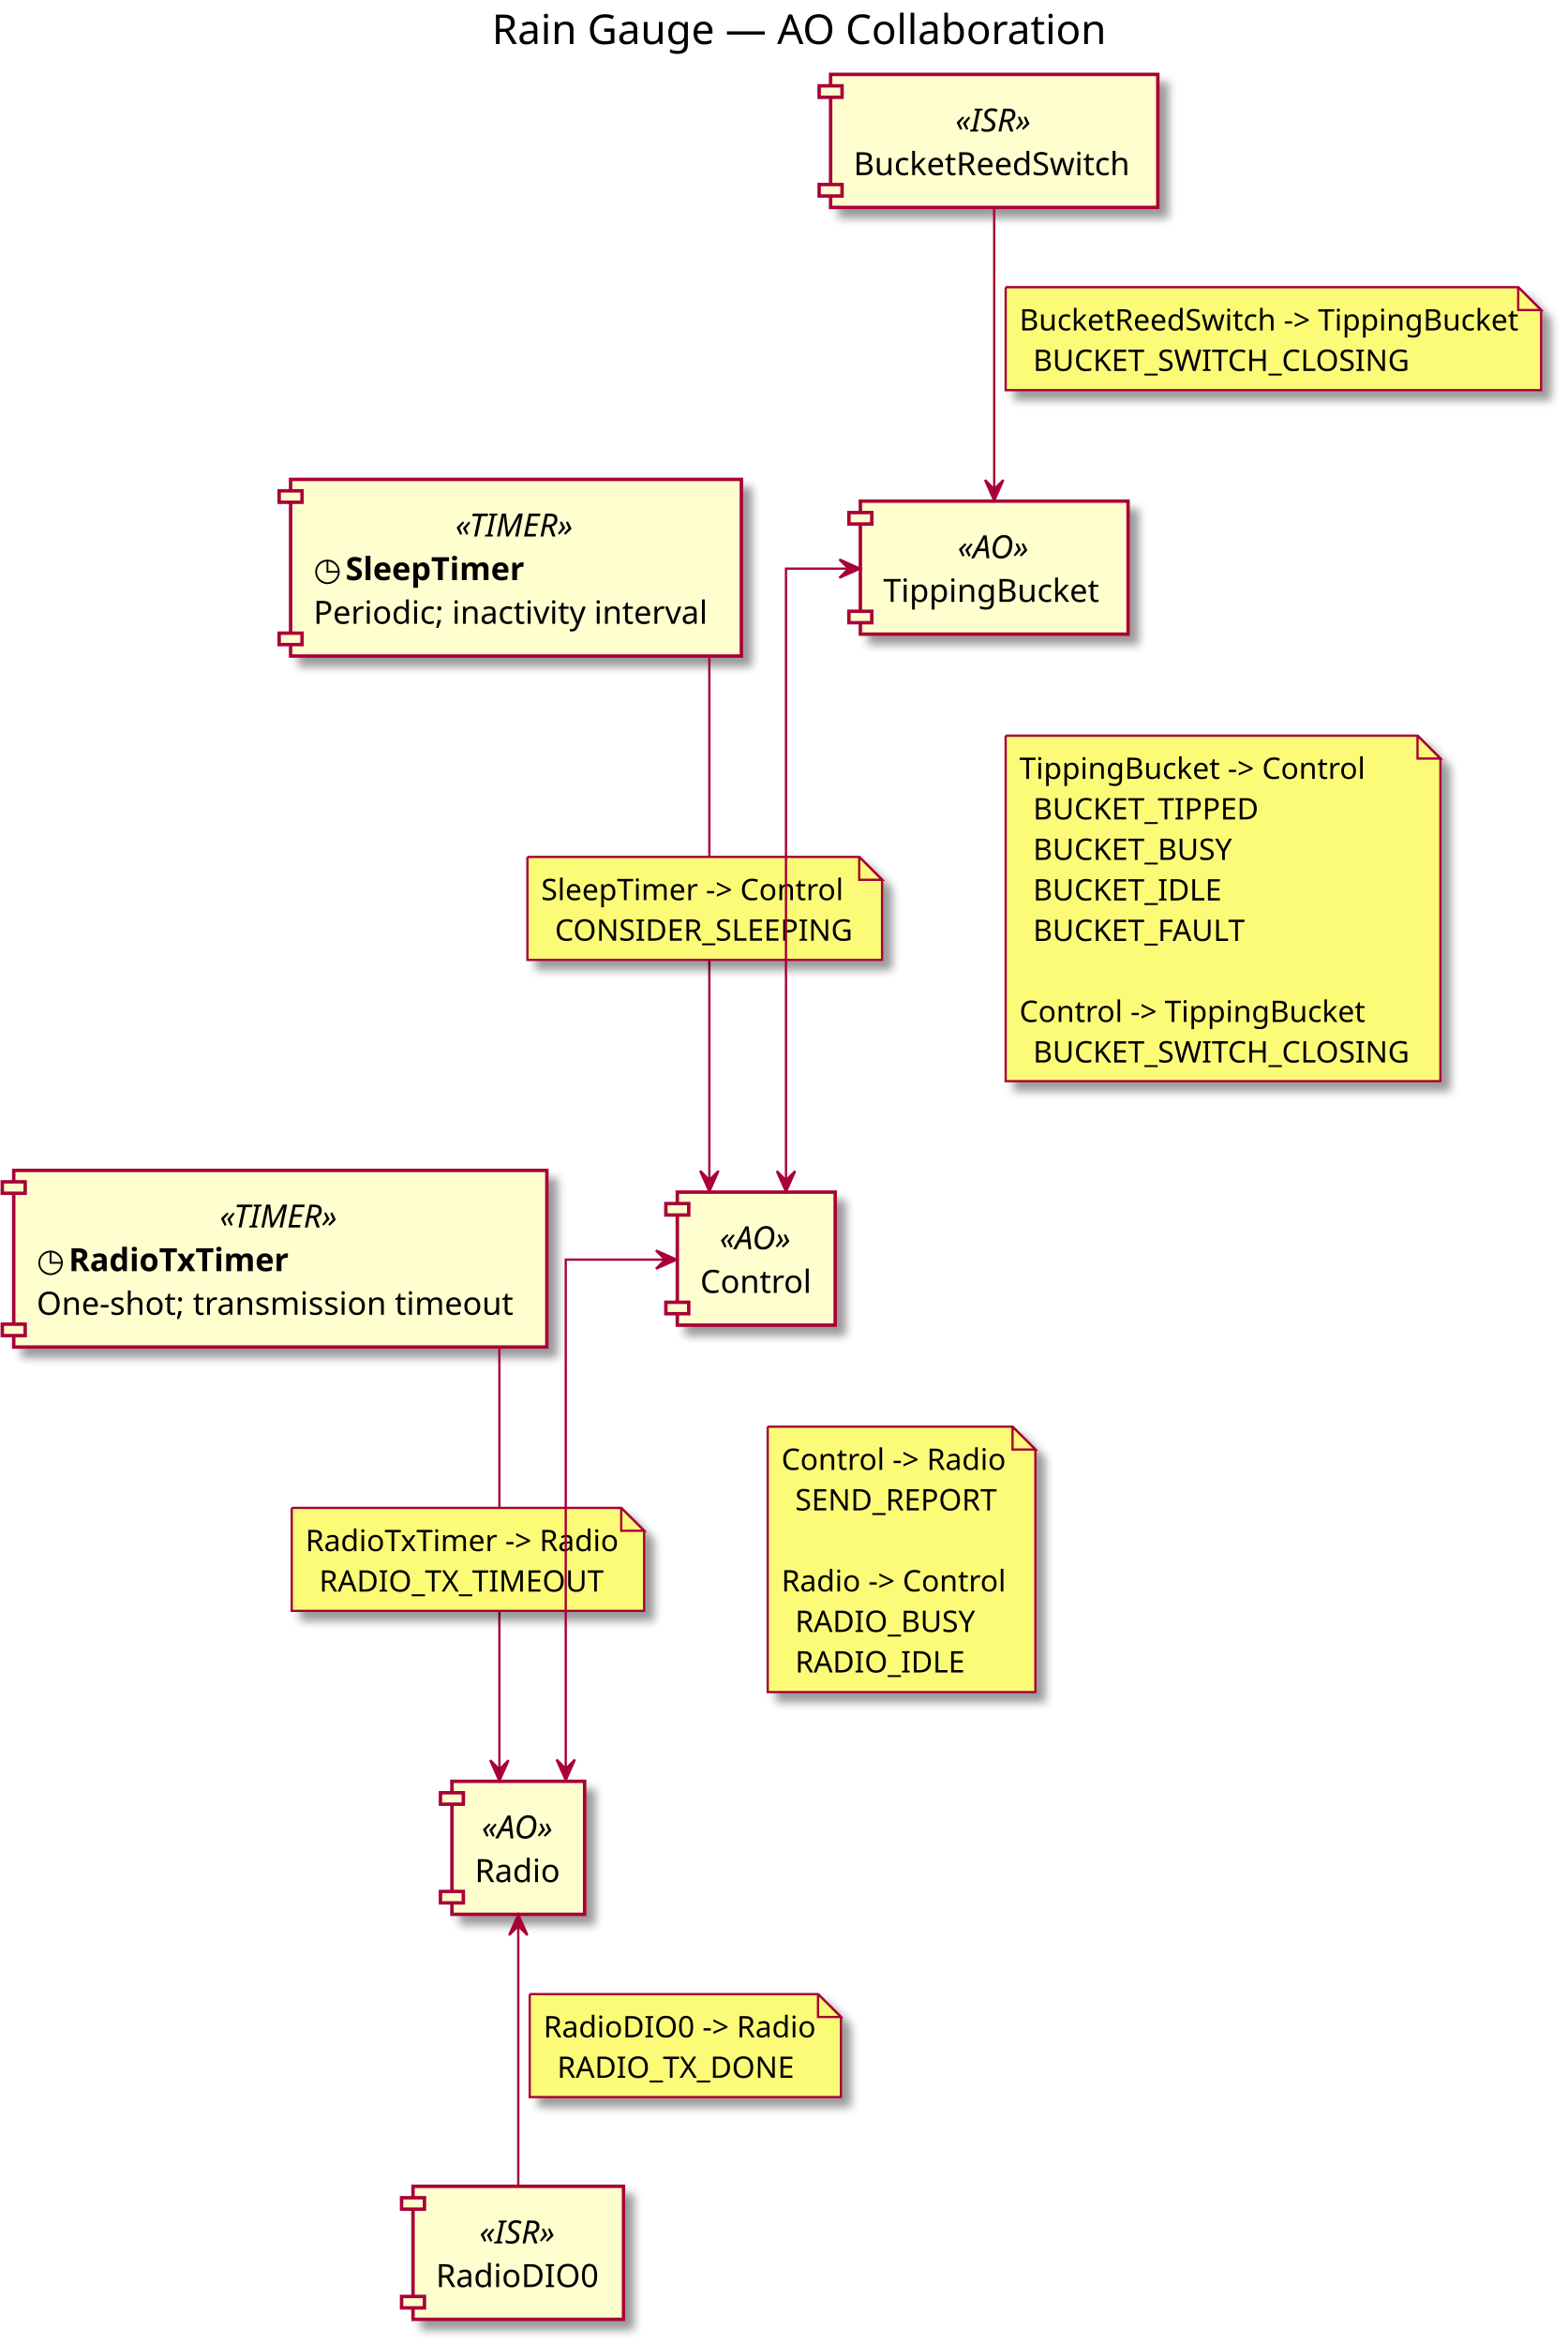
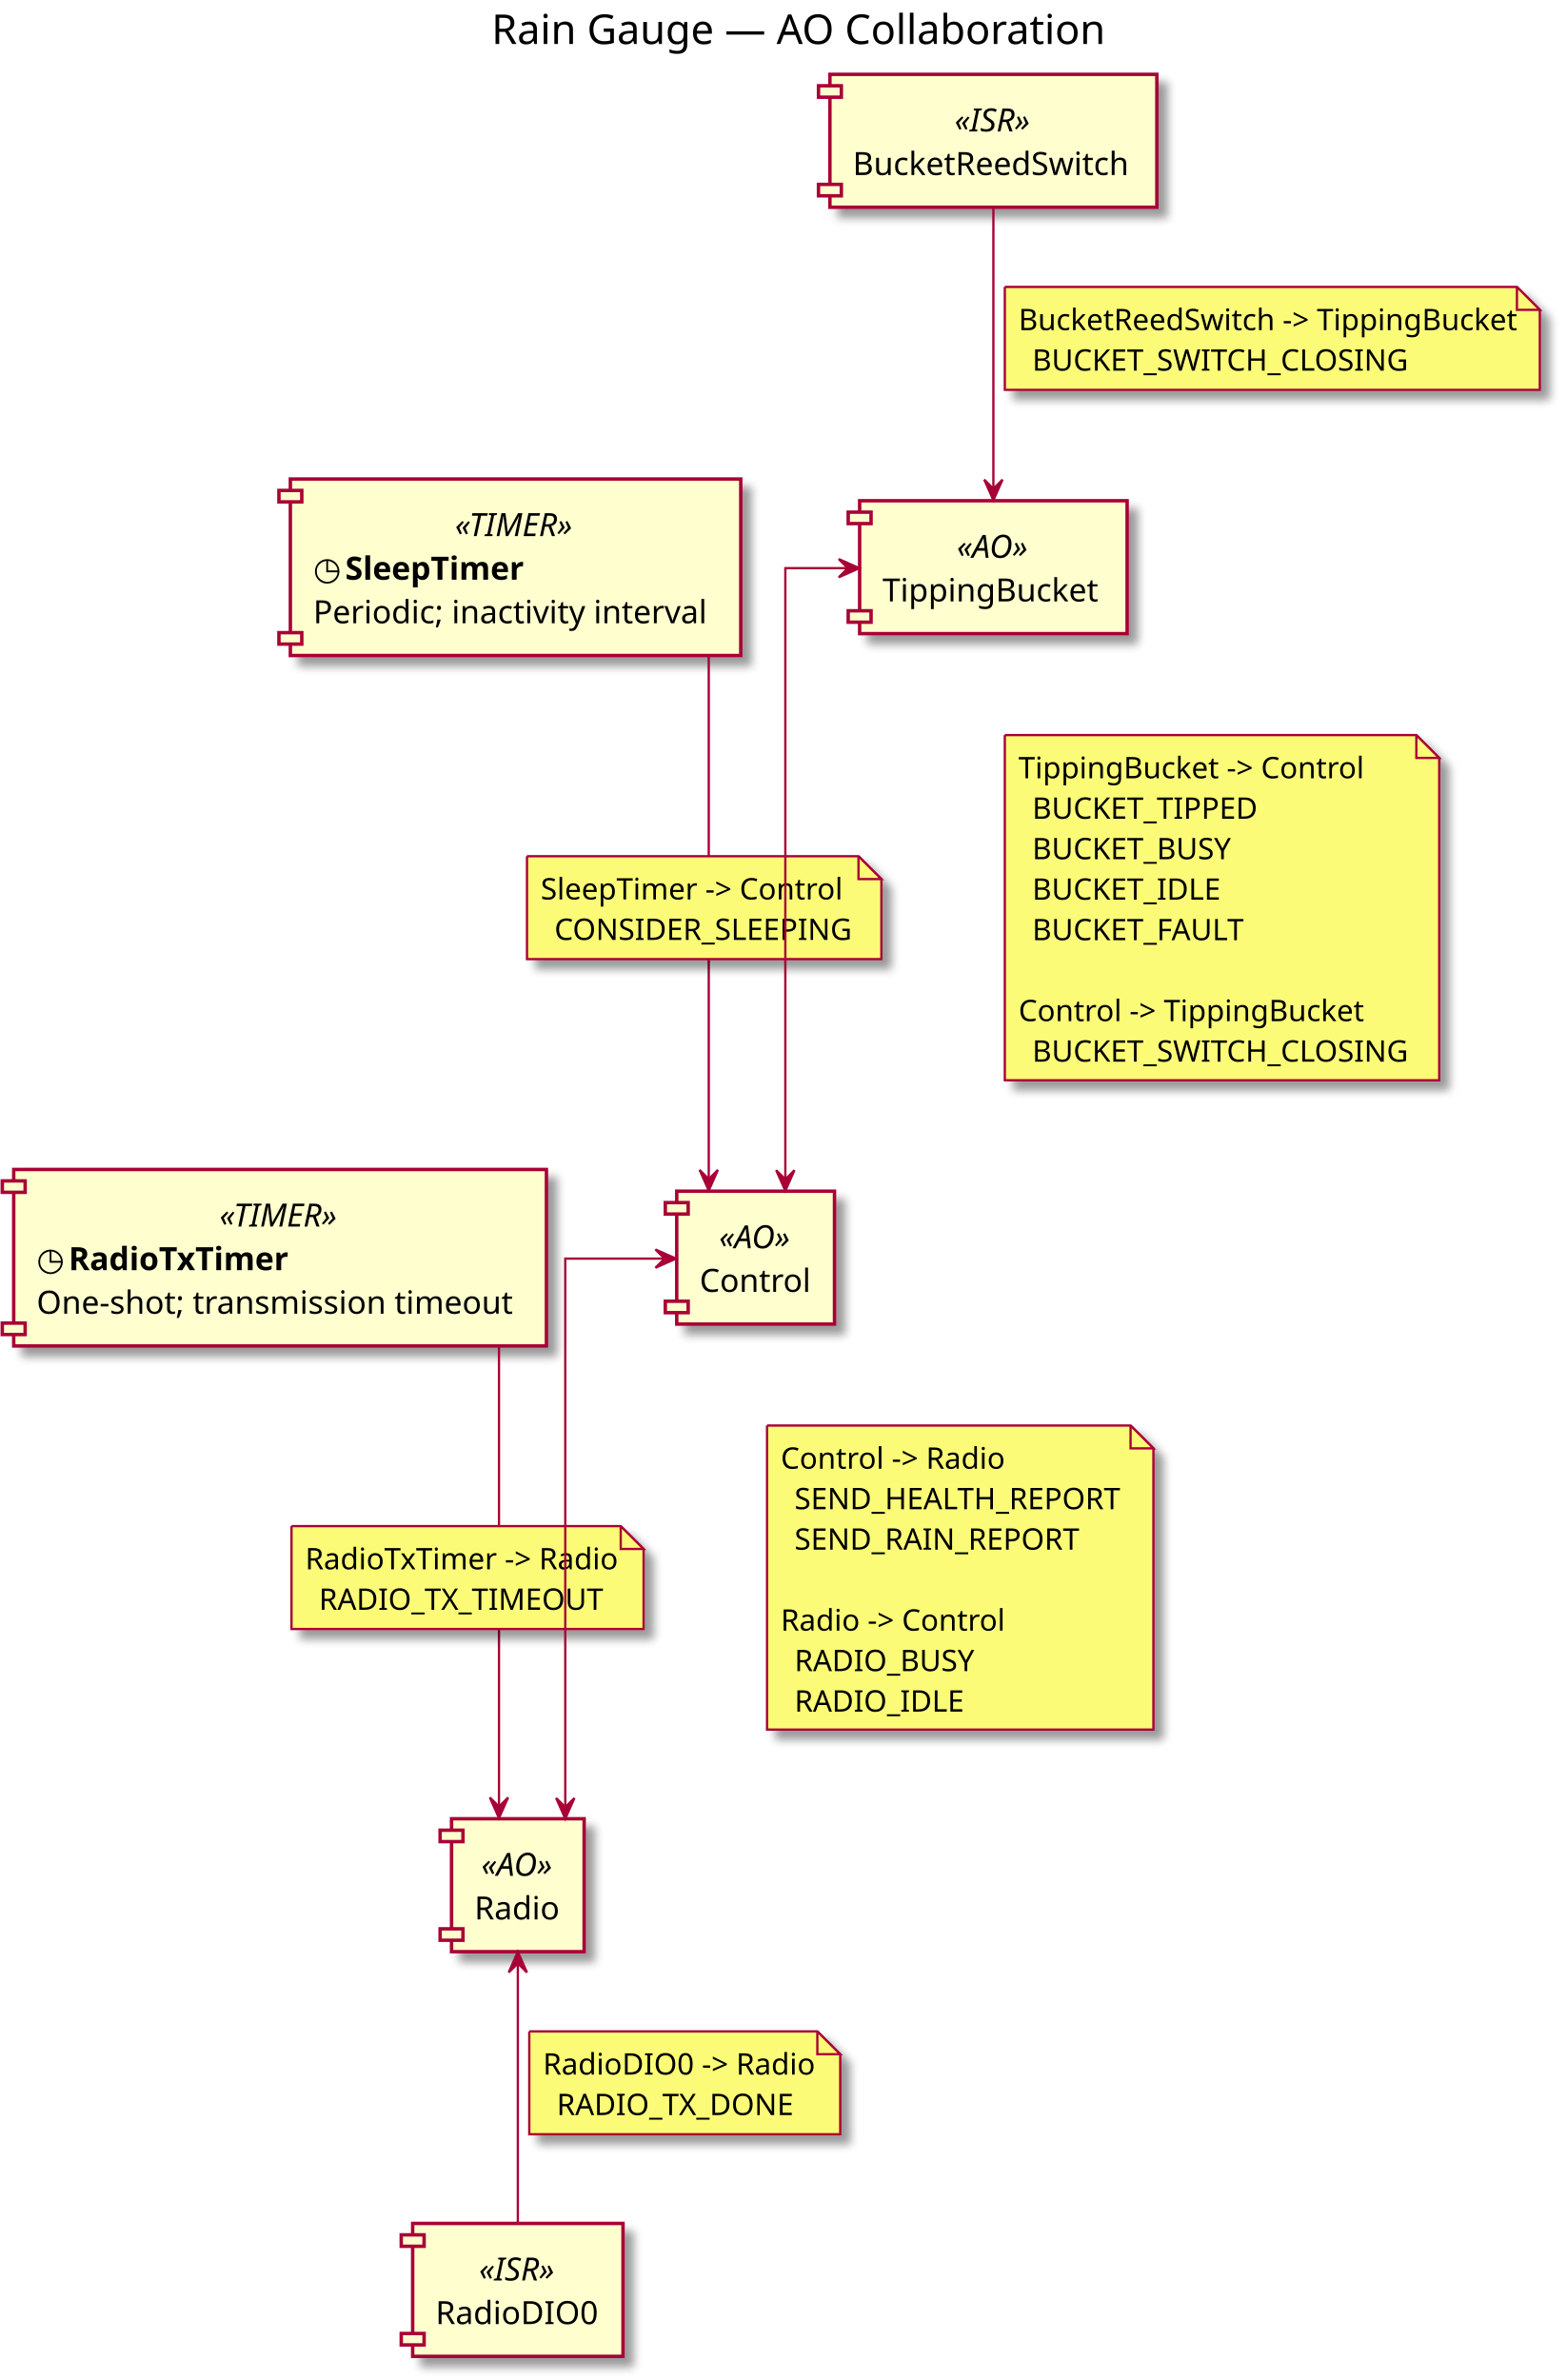
- <svg xmlns="http://www.w3.org/2000/svg" contentScriptType="application/ecmascript" contentStyleType="text/css" height="1024px" preserveAspectRatio="none" style="width:685px;height:1024px;" version="1.1" viewBox="0 0 685 1024" width="685px" zoomAndPan="magnify">
+ <svg xmlns="http://www.w3.org/2000/svg" contentScriptType="application/ecmascript" contentStyleType="text/css" height="1041px" preserveAspectRatio="none" style="width:685px;height:1041px;" version="1.1" viewBox="0 0 685 1041" width="685px" zoomAndPan="magnify">
  <defs>
-     <filter height="300%" id="f8ee6qeb3s4f1" width="300%" x="-1" y="-1">
+     <filter height="300%" id="fjom1qrambvut" width="300%" x="-1" y="-1">
      <feGaussianBlur result="blurOut" stdDeviation="2.0" />
      <feColorMatrix in="blurOut" result="blurOut2" type="matrix" values="0 0 0 0 0 0 0 0 0 0 0 0 0 0 0 0 0 0 .4 0" />
      <feOffset dx="4.0" dy="4.0" in="blurOut2" result="blurOut3" />
      <feBlend in="SourceGraphic" in2="blurOut3" mode="normal" />
    </filter>
  </defs>
  <g>
    <text fill="#000000" font-family="sans-serif" font-size="18" lengthAdjust="spacingAndGlyphs" textLength="271" x="215" y="19.242">Rain Gauge — AO Collaboration</text>
-     <rect fill="#FEFECE" filter="url(#f8ee6qeb3s4f1)" height="58.136" style="stroke: #A80036; stroke-width: 1.5;" width="117" x="376" y="219.016" />
+     <rect fill="#FEFECE" filter="url(#fjom1qrambvut)" height="58.136" style="stroke: #A80036; stroke-width: 1.5;" width="117" x="376" y="219.016" />
    <rect fill="#FEFECE" height="5" style="stroke: #A80036; stroke-width: 1.5;" width="10" x="371" y="224.016" />
    <rect fill="#FEFECE" height="5" style="stroke: #A80036; stroke-width: 1.5;" width="10" x="371" y="267.152" />
    <text fill="#000000" font-family="sans-serif" font-size="14" font-style="italic" lengthAdjust="spacingAndGlyphs" textLength="32" x="418.5" y="243.982">«AO»</text>
    <text fill="#000000" font-family="sans-serif" font-size="14" lengthAdjust="spacingAndGlyphs" textLength="97" x="386" y="263.05">TippingBucket</text>
-     <rect fill="#FEFECE" filter="url(#f8ee6qeb3s4f1)" height="58.136" style="stroke: #A80036; stroke-width: 1.5;" width="69" x="296" y="521.016" />
+     <rect fill="#FEFECE" filter="url(#fjom1qrambvut)" height="58.136" style="stroke: #A80036; stroke-width: 1.5;" width="69" x="296" y="521.016" />
    <rect fill="#FEFECE" height="5" style="stroke: #A80036; stroke-width: 1.5;" width="10" x="291" y="526.016" />
    <rect fill="#FEFECE" height="5" style="stroke: #A80036; stroke-width: 1.5;" width="10" x="291" y="569.152" />
    <text fill="#000000" font-family="sans-serif" font-size="14" font-style="italic" lengthAdjust="spacingAndGlyphs" textLength="32" x="314.5" y="545.982">«AO»</text>
    <text fill="#000000" font-family="sans-serif" font-size="14" lengthAdjust="spacingAndGlyphs" textLength="49" x="306" y="565.05">Control</text>
-     <rect fill="#FEFECE" filter="url(#f8ee6qeb3s4f1)" height="58.136" style="stroke: #A80036; stroke-width: 1.5;" width="58" x="197.5" y="778.516" />
-     <rect fill="#FEFECE" height="5" style="stroke: #A80036; stroke-width: 1.5;" width="10" x="192.5" y="783.516" />
-     <rect fill="#FEFECE" height="5" style="stroke: #A80036; stroke-width: 1.5;" width="10" x="192.5" y="826.652" />
-     <text fill="#000000" font-family="sans-serif" font-size="14" font-style="italic" lengthAdjust="spacingAndGlyphs" textLength="32" x="210.5" y="803.482">«AO»</text>
-     <text fill="#000000" font-family="sans-serif" font-size="14" lengthAdjust="spacingAndGlyphs" textLength="38" x="207.5" y="822.55">Radio</text>
-     <rect fill="#FEFECE" filter="url(#f8ee6qeb3s4f1)" height="58.136" style="stroke: #A80036; stroke-width: 1.5;" width="143" x="363" y="32.516" />
+     <rect fill="#FEFECE" filter="url(#fjom1qrambvut)" height="58.136" style="stroke: #A80036; stroke-width: 1.5;" width="58" x="197.5" y="795.516" />
+     <rect fill="#FEFECE" height="5" style="stroke: #A80036; stroke-width: 1.5;" width="10" x="192.5" y="800.516" />
+     <rect fill="#FEFECE" height="5" style="stroke: #A80036; stroke-width: 1.5;" width="10" x="192.5" y="843.652" />
+     <text fill="#000000" font-family="sans-serif" font-size="14" font-style="italic" lengthAdjust="spacingAndGlyphs" textLength="32" x="210.5" y="820.482">«AO»</text>
+     <text fill="#000000" font-family="sans-serif" font-size="14" lengthAdjust="spacingAndGlyphs" textLength="38" x="207.5" y="839.55">Radio</text>
+     <rect fill="#FEFECE" filter="url(#fjom1qrambvut)" height="58.136" style="stroke: #A80036; stroke-width: 1.5;" width="143" x="363" y="32.516" />
    <rect fill="#FEFECE" height="5" style="stroke: #A80036; stroke-width: 1.5;" width="10" x="358" y="37.516" />
    <rect fill="#FEFECE" height="5" style="stroke: #A80036; stroke-width: 1.5;" width="10" x="358" y="80.652" />
    <text fill="#000000" font-family="sans-serif" font-size="14" font-style="italic" lengthAdjust="spacingAndGlyphs" textLength="34" x="417.5" y="57.482">«ISR»</text>
    <text fill="#000000" font-family="sans-serif" font-size="14" lengthAdjust="spacingAndGlyphs" textLength="123" x="373" y="76.55">BucketReedSwitch</text>
-     <rect fill="#FEFECE" filter="url(#f8ee6qeb3s4f1)" height="58.136" style="stroke: #A80036; stroke-width: 1.5;" width="92" x="180.5" y="955.516" />
-     <rect fill="#FEFECE" height="5" style="stroke: #A80036; stroke-width: 1.5;" width="10" x="175.5" y="960.516" />
-     <rect fill="#FEFECE" height="5" style="stroke: #A80036; stroke-width: 1.5;" width="10" x="175.5" y="1003.652" />
-     <text fill="#000000" font-family="sans-serif" font-size="14" font-style="italic" lengthAdjust="spacingAndGlyphs" textLength="34" x="209.5" y="980.482">«ISR»</text>
-     <text fill="#000000" font-family="sans-serif" font-size="14" lengthAdjust="spacingAndGlyphs" textLength="72" x="190.5" y="999.55">RadioDIO0</text>
-     <rect fill="#FEFECE" filter="url(#f8ee6qeb3s4f1)" height="77.204" style="stroke: #A80036; stroke-width: 1.5;" width="197" x="127" y="209.516" />
+     <rect fill="#FEFECE" filter="url(#fjom1qrambvut)" height="58.136" style="stroke: #A80036; stroke-width: 1.5;" width="92" x="180.5" y="972.516" />
+     <rect fill="#FEFECE" height="5" style="stroke: #A80036; stroke-width: 1.5;" width="10" x="175.5" y="977.516" />
+     <rect fill="#FEFECE" height="5" style="stroke: #A80036; stroke-width: 1.5;" width="10" x="175.5" y="1020.652" />
+     <text fill="#000000" font-family="sans-serif" font-size="14" font-style="italic" lengthAdjust="spacingAndGlyphs" textLength="34" x="209.5" y="997.482">«ISR»</text>
+     <text fill="#000000" font-family="sans-serif" font-size="14" lengthAdjust="spacingAndGlyphs" textLength="72" x="190.5" y="1016.55">RadioDIO0</text>
+     <rect fill="#FEFECE" filter="url(#fjom1qrambvut)" height="77.204" style="stroke: #A80036; stroke-width: 1.5;" width="197" x="127" y="209.516" />
    <rect fill="#FEFECE" height="5" style="stroke: #A80036; stroke-width: 1.5;" width="10" x="122" y="214.516" />
    <rect fill="#FEFECE" height="5" style="stroke: #A80036; stroke-width: 1.5;" width="10" x="122" y="276.72" />
    <text fill="#000000" font-family="sans-serif" font-size="14" font-style="italic" lengthAdjust="spacingAndGlyphs" textLength="53" x="199" y="234.482">«TIMER»</text>
    <text fill="#000000" font-family="sans-serif" font-size="14" lengthAdjust="spacingAndGlyphs" textLength="10" x="137" y="253.55">◷</text>
    <text fill="#000000" font-family="sans-serif" font-size="14" font-weight="bold" lengthAdjust="spacingAndGlyphs" textLength="77" x="151" y="253.55">SleepTimer</text>
    <text fill="#000000" font-family="sans-serif" font-size="14" lengthAdjust="spacingAndGlyphs" textLength="177" x="137" y="272.618">Periodic; inactivity interval</text>
-     <rect fill="#FEFECE" filter="url(#f8ee6qeb3s4f1)" height="77.204" style="stroke: #A80036; stroke-width: 1.5;" width="233" x="6" y="511.516" />
+     <rect fill="#FEFECE" filter="url(#fjom1qrambvut)" height="77.204" style="stroke: #A80036; stroke-width: 1.5;" width="233" x="6" y="511.516" />
    <rect fill="#FEFECE" height="5" style="stroke: #A80036; stroke-width: 1.5;" width="10" x="1" y="516.516" />
    <rect fill="#FEFECE" height="5" style="stroke: #A80036; stroke-width: 1.5;" width="10" x="1" y="578.72" />
    <text fill="#000000" font-family="sans-serif" font-size="14" font-style="italic" lengthAdjust="spacingAndGlyphs" textLength="53" x="96" y="536.482">«TIMER»</text>
    <text fill="#000000" font-family="sans-serif" font-size="14" lengthAdjust="spacingAndGlyphs" textLength="10" x="16" y="555.55">◷</text>
    <text fill="#000000" font-family="sans-serif" font-size="14" font-weight="bold" lengthAdjust="spacingAndGlyphs" textLength="95" x="30" y="555.55">RadioTxTimer</text>
    <text fill="#000000" font-family="sans-serif" font-size="14" lengthAdjust="spacingAndGlyphs" textLength="213" x="16" y="574.618">One-shot; transmission timeout</text>
    <path d="M310,286.576 C310,286.576 310,515.726 310,515.726 " fill="none" id="SleepTimer-&gt;Control" style="stroke: #A80036; stroke-width: 1.0;" />
    <polygon fill="#A80036" points="310,520.726,314,511.726,310,515.726,306,511.726,310,520.726" style="stroke: #A80036; stroke-width: 1.0;" />
-     <path d="M230.5,374.516 L230.5,419.516 L385.5,419.516 L385.5,384.516 L375.5,374.516 L230.5,374.516 " fill="#FBFB77" filter="url(#f8ee6qeb3s4f1)" style="stroke: #A80036; stroke-width: 1.0;" />
+     <path d="M230.5,374.516 L230.5,419.516 L385.5,419.516 L385.5,384.516 L375.5,374.516 L230.5,374.516 " fill="#FBFB77" filter="url(#fjom1qrambvut)" style="stroke: #A80036; stroke-width: 1.0;" />
    <path d="M375.5,374.516 L375.5,384.516 L385.5,384.516 L375.5,374.516 " fill="#FBFB77" style="stroke: #A80036; stroke-width: 1.0;" />
    <text fill="#000000" font-family="sans-serif" font-size="13" lengthAdjust="spacingAndGlyphs" textLength="128" x="236.5" y="393.413">SleepTimer -&gt; Control</text>
    <text fill="#000000" font-family="sans-serif" font-size="13" lengthAdjust="spacingAndGlyphs" textLength="128" x="242.5" y="411.119">CONSIDER_SLEEPING</text>
-     <path d="M218.25,588.566 C218.25,588.566 218.25,773.316 218.25,773.316 " fill="none" id="RadioTxTimer-&gt;Radio" style="stroke: #A80036; stroke-width: 1.0;" />
-     <polygon fill="#A80036" points="218.25,778.316,222.25,769.316,218.25,773.316,214.25,769.316,218.25,778.316" style="stroke: #A80036; stroke-width: 1.0;" />
-     <path d="M127.5,659.016 L127.5,704.016 L281.5,704.016 L281.5,669.016 L271.5,659.016 L127.5,659.016 " fill="#FBFB77" filter="url(#f8ee6qeb3s4f1)" style="stroke: #A80036; stroke-width: 1.0;" />
-     <path d="M271.5,659.016 L271.5,669.016 L281.5,669.016 L271.5,659.016 " fill="#FBFB77" style="stroke: #A80036; stroke-width: 1.0;" />
-     <text fill="#000000" font-family="sans-serif" font-size="13" lengthAdjust="spacingAndGlyphs" textLength="133" x="133.5" y="677.913">RadioTxTimer -&gt; Radio</text>
-     <text fill="#000000" font-family="sans-serif" font-size="13" lengthAdjust="spacingAndGlyphs" textLength="123" x="139.5" y="695.619">RADIO_TX_TIMEOUT</text>
+     <path d="M218.25,588.766 C218.25,588.766 218.25,790.216 218.25,790.216 " fill="none" id="RadioTxTimer-&gt;Radio" style="stroke: #A80036; stroke-width: 1.0;" />
+     <polygon fill="#A80036" points="218.25,795.216,222.25,786.216,218.25,790.216,214.25,786.216,218.25,795.216" style="stroke: #A80036; stroke-width: 1.0;" />
+     <path d="M127.5,667.516 L127.5,712.516 L281.5,712.516 L281.5,677.516 L271.5,667.516 L127.5,667.516 " fill="#FBFB77" filter="url(#fjom1qrambvut)" style="stroke: #A80036; stroke-width: 1.0;" />
+     <path d="M271.5,667.516 L271.5,677.516 L281.5,677.516 L271.5,667.516 " fill="#FBFB77" style="stroke: #A80036; stroke-width: 1.0;" />
+     <text fill="#000000" font-family="sans-serif" font-size="13" lengthAdjust="spacingAndGlyphs" textLength="133" x="133.5" y="686.413">RadioTxTimer -&gt; Radio</text>
+     <text fill="#000000" font-family="sans-serif" font-size="13" lengthAdjust="spacingAndGlyphs" textLength="123" x="139.5" y="704.119">RADIO_TX_TIMEOUT</text>
    <path d="M434.5,90.656 C434.5,90.656 434.5,213.776 434.5,213.776 " fill="none" id="BucketReedSwitch-&gt;TippingBucket" style="stroke: #A80036; stroke-width: 1.0;" />
    <polygon fill="#A80036" points="434.5,218.776,438.5,209.776,434.5,213.776,430.5,209.776,434.5,218.776" style="stroke: #A80036; stroke-width: 1.0;" />
-     <path d="M439.5,125.516 L439.5,170.516 L673.5,170.516 L673.5,135.516 L663.5,125.516 L439.5,125.516 " fill="#FBFB77" filter="url(#f8ee6qeb3s4f1)" style="stroke: #A80036; stroke-width: 1.0;" />
+     <path d="M439.5,125.516 L439.5,170.516 L673.5,170.516 L673.5,135.516 L663.5,125.516 L439.5,125.516 " fill="#FBFB77" filter="url(#fjom1qrambvut)" style="stroke: #A80036; stroke-width: 1.0;" />
    <path d="M663.5,125.516 L663.5,135.516 L673.5,135.516 L663.5,125.516 " fill="#FBFB77" style="stroke: #A80036; stroke-width: 1.0;" />
    <text fill="#000000" font-family="sans-serif" font-size="13" lengthAdjust="spacingAndGlyphs" textLength="213" x="445.5" y="144.413">BucketReedSwitch -&gt; TippingBucket</text>
    <text fill="#000000" font-family="sans-serif" font-size="13" lengthAdjust="spacingAndGlyphs" textLength="163" x="451.5" y="162.119">BUCKET_SWITCH_CLOSING</text>
    <path d="M370.84,248.516 C370.84,248.516 343.5,248.516 343.5,248.516 C343.5,248.516 343.5,515.836 343.5,515.836 " fill="none" id="TippingBucket-Control" style="stroke: #A80036; stroke-width: 1.0;" />
    <polygon fill="#A80036" points="343.5,520.836,347.5,511.836,343.5,515.836,339.5,511.836,343.5,520.836" style="stroke: #A80036; stroke-width: 1.0;" />
    <polygon fill="#A80036" points="375.84,248.516,366.84,244.516,370.84,248.516,366.84,252.516,375.84,248.516" style="stroke: #A80036; stroke-width: 1.0;" />
-     <path d="M439.5,321.516 L439.5,472.516 L629.5,472.516 L629.5,331.516 L619.5,321.516 L439.5,321.516 " fill="#FBFB77" filter="url(#f8ee6qeb3s4f1)" style="stroke: #A80036; stroke-width: 1.0;" />
+     <path d="M439.5,321.516 L439.5,472.516 L629.5,472.516 L629.5,331.516 L619.5,321.516 L439.5,321.516 " fill="#FBFB77" filter="url(#fjom1qrambvut)" style="stroke: #A80036; stroke-width: 1.0;" />
    <path d="M619.5,321.516 L619.5,331.516 L629.5,331.516 L619.5,321.516 " fill="#FBFB77" style="stroke: #A80036; stroke-width: 1.0;" />
    <text fill="#000000" font-family="sans-serif" font-size="13" lengthAdjust="spacingAndGlyphs" textLength="148" x="445.5" y="340.413">TippingBucket -&gt; Control</text>
    <text fill="#000000" font-family="sans-serif" font-size="13" lengthAdjust="spacingAndGlyphs" textLength="97" x="451.5" y="358.119">BUCKET_TIPPED</text>
    <text fill="#000000" font-family="sans-serif" font-size="13" lengthAdjust="spacingAndGlyphs" textLength="86" x="451.5" y="375.825">BUCKET_BUSY</text>
    <text fill="#000000" font-family="sans-serif" font-size="13" lengthAdjust="spacingAndGlyphs" textLength="81" x="451.5" y="393.531">BUCKET_IDLE</text>
    <text fill="#000000" font-family="sans-serif" font-size="13" lengthAdjust="spacingAndGlyphs" textLength="93" x="451.5" y="411.237">BUCKET_FAULT</text>
    <text fill="#000000" font-family="sans-serif" font-size="13" lengthAdjust="spacingAndGlyphs" textLength="0" x="448.5" y="428.943" />
    <text fill="#000000" font-family="sans-serif" font-size="13" lengthAdjust="spacingAndGlyphs" textLength="148" x="445.5" y="446.649">Control -&gt; TippingBucket</text>
    <text fill="#000000" font-family="sans-serif" font-size="13" lengthAdjust="spacingAndGlyphs" textLength="163" x="451.5" y="464.355">BUCKET_SWITCH_CLOSING</text>
-     <path d="M290.68,550.516 C290.68,550.516 247.25,550.516 247.25,550.516 C247.25,550.516 247.25,773.036 247.25,773.036 " fill="none" id="Control-Radio" style="stroke: #A80036; stroke-width: 1.0;" />
-     <polygon fill="#A80036" points="247.25,778.036,251.25,769.036,247.25,773.036,243.25,769.036,247.25,778.036" style="stroke: #A80036; stroke-width: 1.0;" />
+     <path d="M290.68,550.516 C290.68,550.516 247.25,550.516 247.25,550.516 C247.25,550.516 247.25,790.456 247.25,790.456 " fill="none" id="Control-Radio" style="stroke: #A80036; stroke-width: 1.0;" />
+     <polygon fill="#A80036" points="247.25,795.456,251.25,786.456,247.25,790.456,243.25,786.456,247.25,795.456" style="stroke: #A80036; stroke-width: 1.0;" />
    <polygon fill="#A80036" points="295.68,550.516,286.68,546.516,290.68,550.516,286.68,554.516,295.68,550.516" style="stroke: #A80036; stroke-width: 1.0;" />
-     <path d="M335.5,623.516 L335.5,739.516 L452.5,739.516 L452.5,633.516 L442.5,623.516 L335.5,623.516 " fill="#FBFB77" filter="url(#f8ee6qeb3s4f1)" style="stroke: #A80036; stroke-width: 1.0;" />
-     <path d="M442.5,623.516 L442.5,633.516 L452.5,633.516 L442.5,623.516 " fill="#FBFB77" style="stroke: #A80036; stroke-width: 1.0;" />
+     <path d="M335.5,623.516 L335.5,756.516 L504.5,756.516 L504.5,633.516 L494.5,623.516 L335.5,623.516 " fill="#FBFB77" filter="url(#fjom1qrambvut)" style="stroke: #A80036; stroke-width: 1.0;" />
+     <path d="M494.5,623.516 L494.5,633.516 L504.5,633.516 L494.5,623.516 " fill="#FBFB77" style="stroke: #A80036; stroke-width: 1.0;" />
    <text fill="#000000" font-family="sans-serif" font-size="13" lengthAdjust="spacingAndGlyphs" textLength="96" x="341.5" y="642.413">Control -&gt; Radio</text>
-     <text fill="#000000" font-family="sans-serif" font-size="13" lengthAdjust="spacingAndGlyphs" textLength="87" x="347.5" y="660.119">SEND_REPORT</text>
-     <text fill="#000000" font-family="sans-serif" font-size="13" lengthAdjust="spacingAndGlyphs" textLength="0" x="344.5" y="677.825" />
-     <text fill="#000000" font-family="sans-serif" font-size="13" lengthAdjust="spacingAndGlyphs" textLength="96" x="341.5" y="695.531">Radio -&gt; Control</text>
-     <text fill="#000000" font-family="sans-serif" font-size="13" lengthAdjust="spacingAndGlyphs" textLength="77" x="347.5" y="713.237">RADIO_BUSY</text>
-     <text fill="#000000" font-family="sans-serif" font-size="13" lengthAdjust="spacingAndGlyphs" textLength="72" x="347.5" y="730.943">RADIO_IDLE</text>
-     <path d="M226.5,841.746 C226.5,841.746 226.5,955.246 226.5,955.246 " fill="none" id="Radio&lt;-RadioDIO0" style="stroke: #A80036; stroke-width: 1.0;" />
-     <polygon fill="#A80036" points="226.5,836.746,222.5,845.746,226.5,841.746,230.5,845.746,226.5,836.746" style="stroke: #A80036; stroke-width: 1.0;" />
-     <path d="M231.5,871.516 L231.5,916.516 L367.5,916.516 L367.5,881.516 L357.5,871.516 L231.5,871.516 " fill="#FBFB77" filter="url(#f8ee6qeb3s4f1)" style="stroke: #A80036; stroke-width: 1.0;" />
-     <path d="M357.5,871.516 L357.5,881.516 L367.5,881.516 L357.5,871.516 " fill="#FBFB77" style="stroke: #A80036; stroke-width: 1.0;" />
-     <text fill="#000000" font-family="sans-serif" font-size="13" lengthAdjust="spacingAndGlyphs" textLength="115" x="237.5" y="890.413">RadioDIO0 -&gt; Radio</text>
-     <text fill="#000000" font-family="sans-serif" font-size="13" lengthAdjust="spacingAndGlyphs" textLength="102" x="243.5" y="908.119">RADIO_TX_DONE</text>
+     <text fill="#000000" font-family="sans-serif" font-size="13" lengthAdjust="spacingAndGlyphs" textLength="142" x="347.5" y="660.119">SEND_HEALTH_REPORT</text>
+     <text fill="#000000" font-family="sans-serif" font-size="13" lengthAdjust="spacingAndGlyphs" textLength="123" x="347.5" y="677.825">SEND_RAIN_REPORT</text>
+     <text fill="#000000" font-family="sans-serif" font-size="13" lengthAdjust="spacingAndGlyphs" textLength="0" x="344.5" y="695.531" />
+     <text fill="#000000" font-family="sans-serif" font-size="13" lengthAdjust="spacingAndGlyphs" textLength="96" x="341.5" y="713.237">Radio -&gt; Control</text>
+     <text fill="#000000" font-family="sans-serif" font-size="13" lengthAdjust="spacingAndGlyphs" textLength="77" x="347.5" y="730.943">RADIO_BUSY</text>
+     <text fill="#000000" font-family="sans-serif" font-size="13" lengthAdjust="spacingAndGlyphs" textLength="72" x="347.5" y="748.649">RADIO_IDLE</text>
+     <path d="M226.5,858.746 C226.5,858.746 226.5,972.246 226.5,972.246 " fill="none" id="Radio&lt;-RadioDIO0" style="stroke: #A80036; stroke-width: 1.0;" />
+     <polygon fill="#A80036" points="226.5,853.746,222.5,862.746,226.5,858.746,230.5,862.746,226.5,853.746" style="stroke: #A80036; stroke-width: 1.0;" />
+     <path d="M231.5,888.516 L231.5,933.516 L367.5,933.516 L367.5,898.516 L357.5,888.516 L231.5,888.516 " fill="#FBFB77" filter="url(#fjom1qrambvut)" style="stroke: #A80036; stroke-width: 1.0;" />
+     <path d="M357.5,888.516 L357.5,898.516 L367.5,898.516 L357.5,888.516 " fill="#FBFB77" style="stroke: #A80036; stroke-width: 1.0;" />
+     <text fill="#000000" font-family="sans-serif" font-size="13" lengthAdjust="spacingAndGlyphs" textLength="115" x="237.5" y="907.413">RadioDIO0 -&gt; Radio</text>
+     <text fill="#000000" font-family="sans-serif" font-size="13" lengthAdjust="spacingAndGlyphs" textLength="102" x="243.5" y="925.119">RADIO_TX_DONE</text>
  </g>
</svg>
